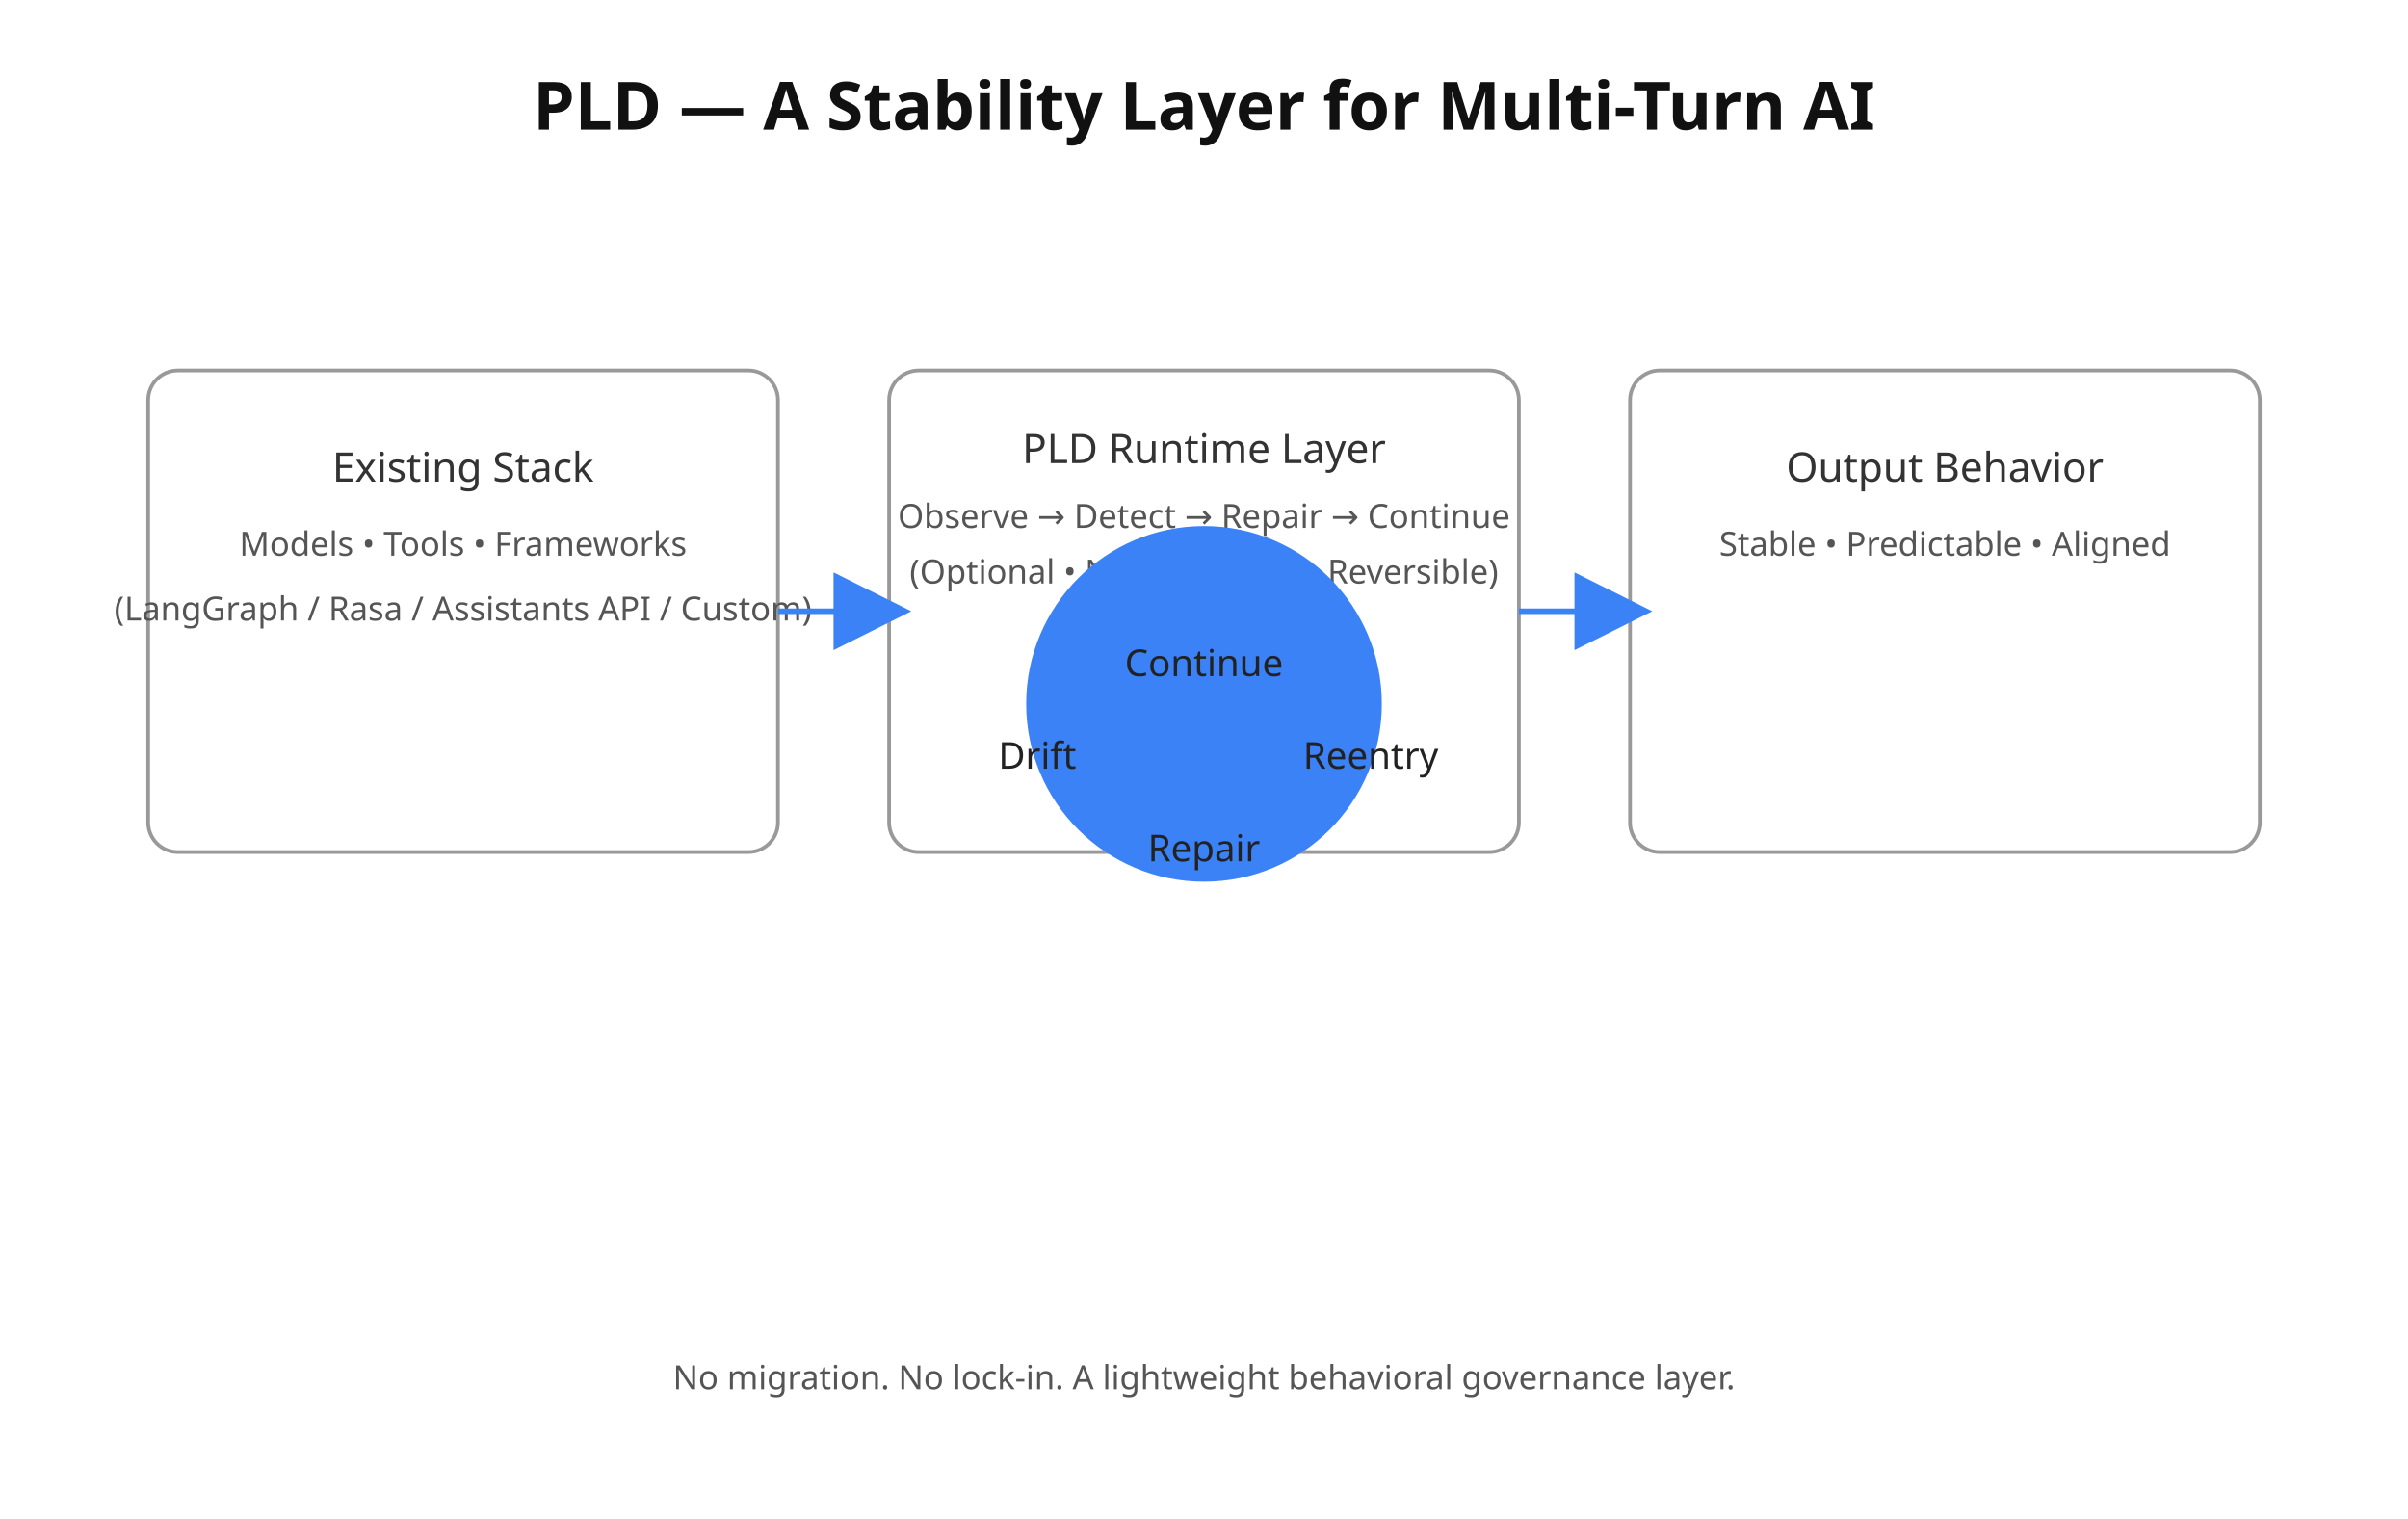
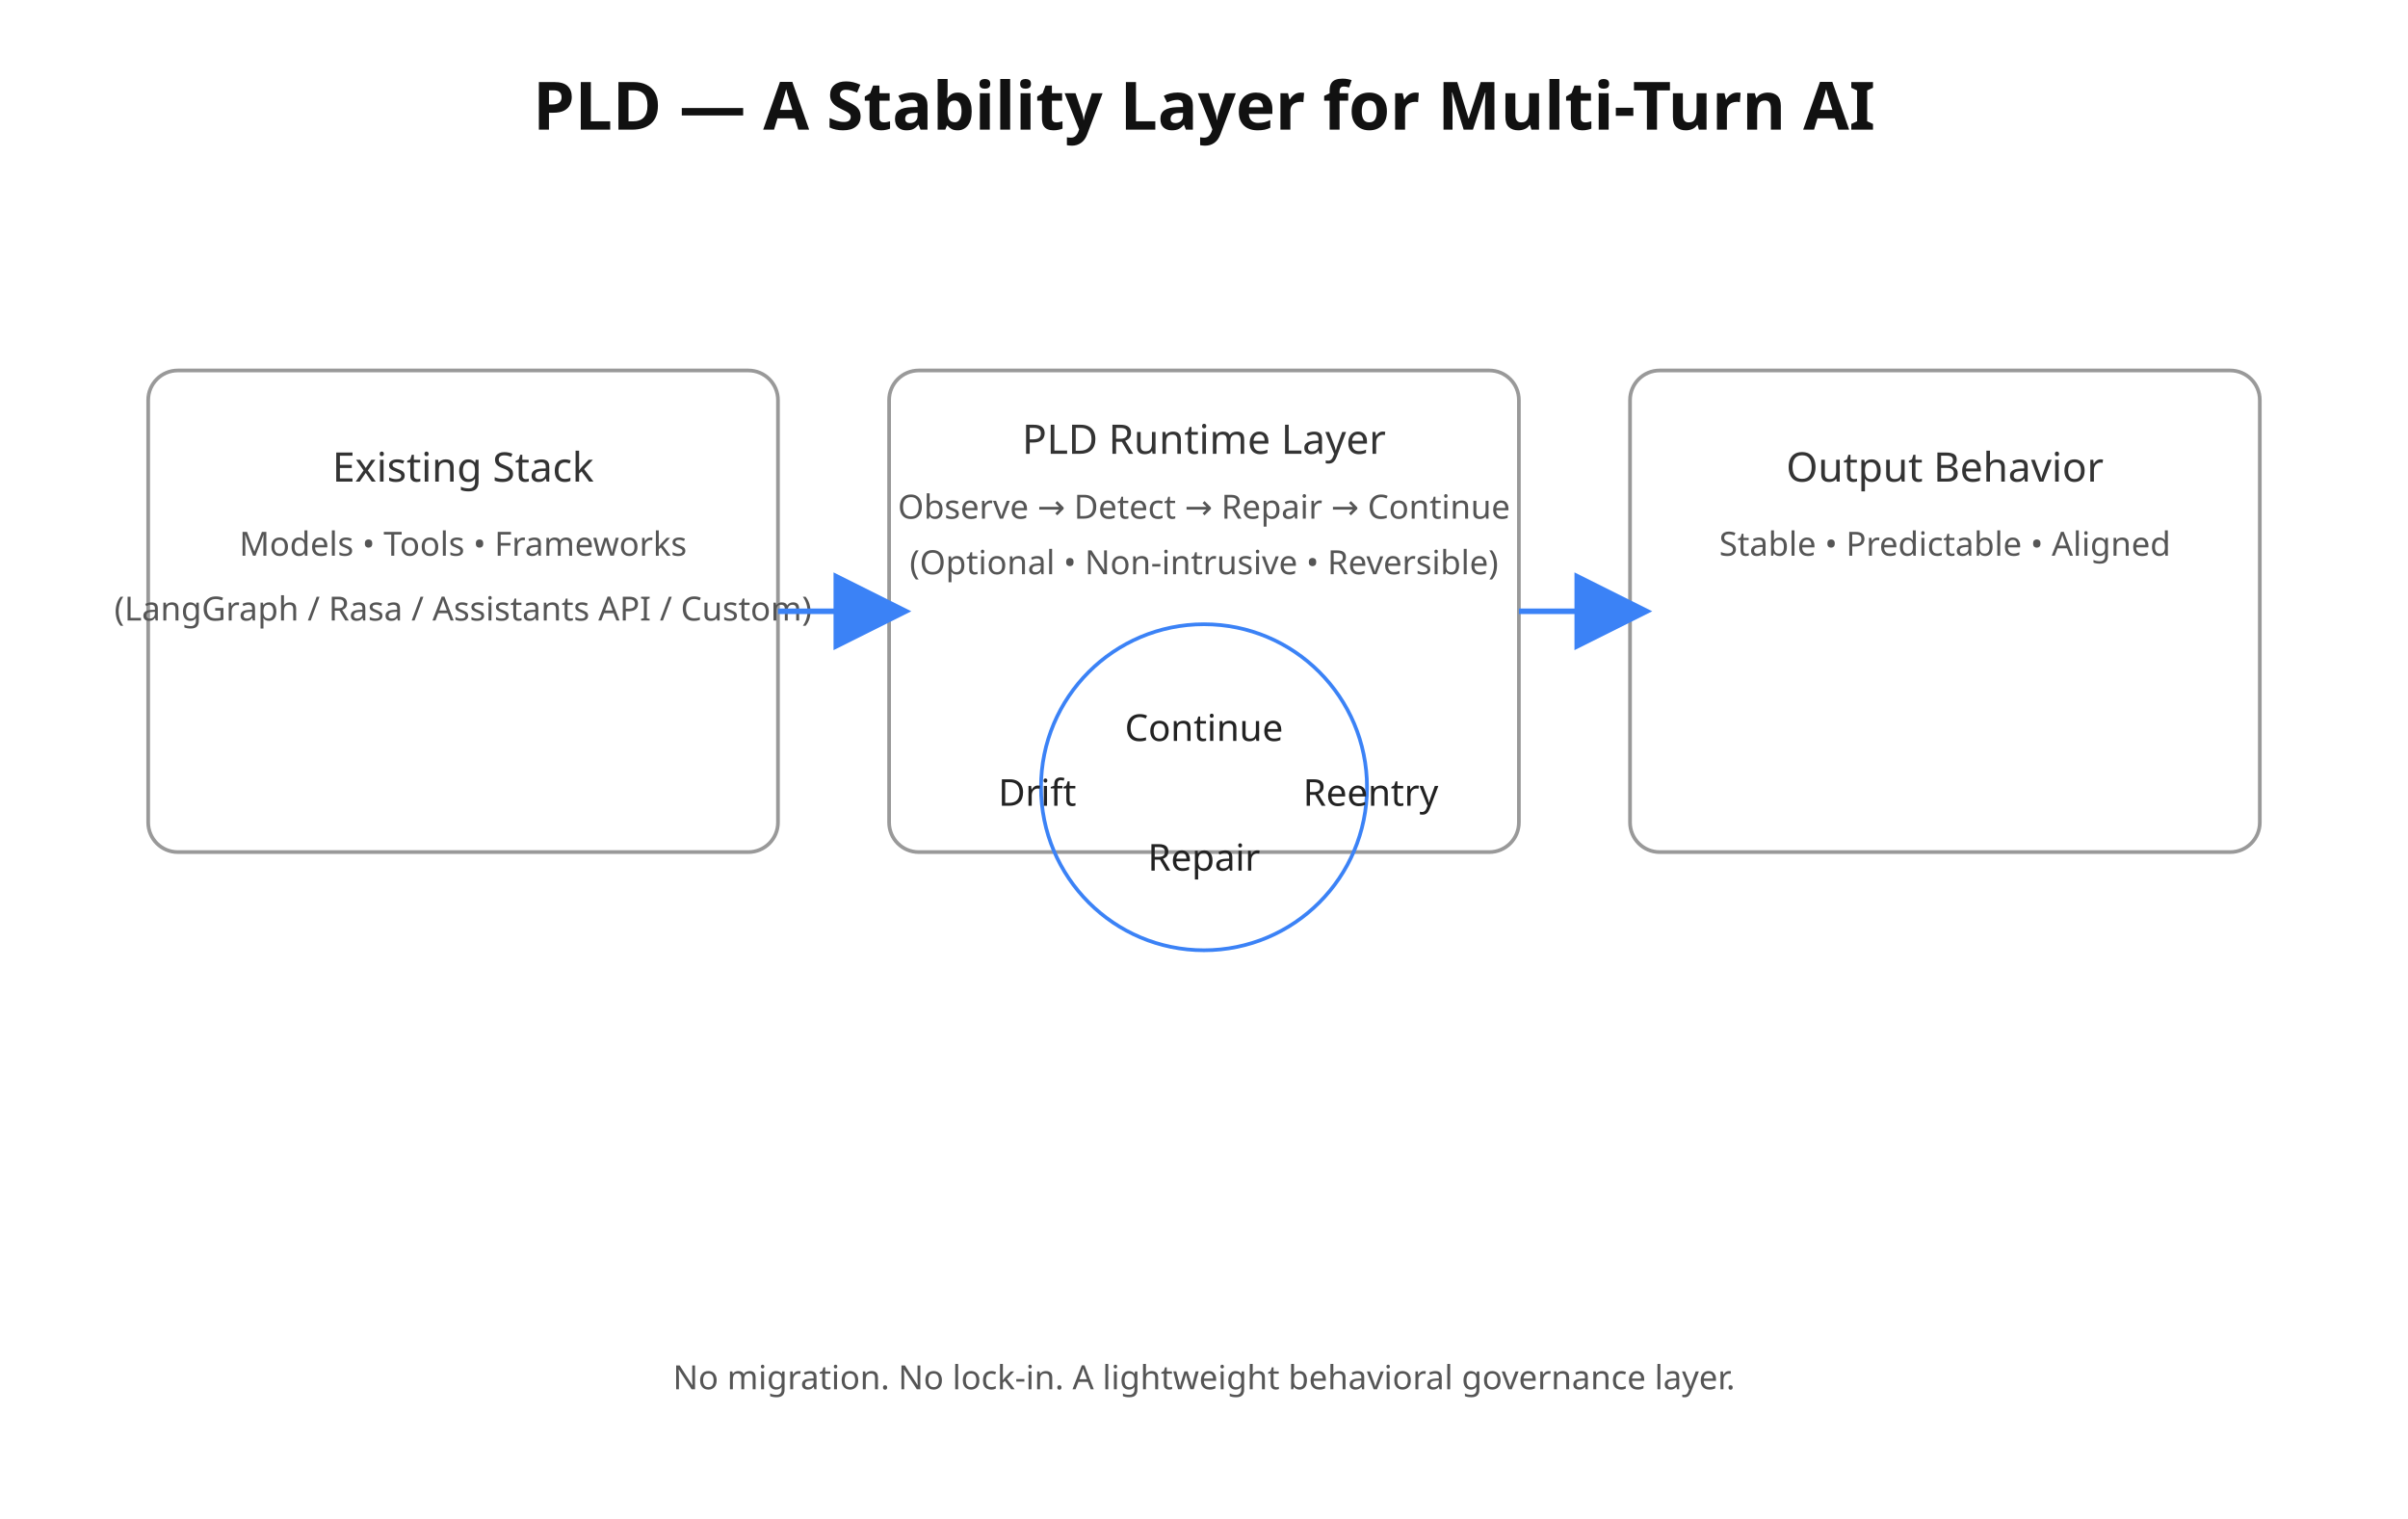
<svg xmlns="http://www.w3.org/2000/svg" width="1300" height="820" viewBox="0 0 1300 820">
  <style>
    .title { font-size: 36px; font-family: sans-serif; font-weight: 600; fill: #111; }
    .label { font-size: 22px; font-family: sans-serif; fill: #333; }
    .small { font-size: 18px; font-family: sans-serif; fill: #555; }
-     .accent { fill: #3B82F6; stroke: #3B82F6; }
+     .accent { fill: none; stroke: #3B82F6; }
    .box { fill: none; stroke: #999; stroke-width: 2; rx: 16; ry: 16; }
    .loop-text { font-size: 20px; font-family: sans-serif; fill: #222; }
    .arrow { stroke: #3B82F6; stroke-width: 3; fill: none; marker-end: url(#arrowhead); }
  </style>
  <defs>
    <marker id="arrowhead" markerWidth="14" markerHeight="14" refX="10" refY="7" orient="auto">
      <polyline points="0,0 14,7 0,14" fill="#3B82F6" />
    </marker>
  </defs>
  <text x="650" y="70" text-anchor="middle" class="title">
    PLD — A Stability Layer for Multi-Turn AI
  </text>
  <rect x="80" y="200" width="340" height="260" class="box" />
  <text x="250" y="260" text-anchor="middle" class="label">Existing Stack</text>
  <text x="250" y="300" text-anchor="middle" class="small">Models • Tools • Frameworks</text>
  <text x="250" y="335" text-anchor="middle" class="small">(LangGraph / Rasa / Assistants API / Custom)</text>
  <rect x="880" y="200" width="340" height="260" class="box" />
  <text x="1050" y="260" text-anchor="middle" class="label">Output Behavior</text>
  <text x="1050" y="300" text-anchor="middle" class="small">Stable • Predictable • Aligned</text>
  <rect x="480" y="200" width="340" height="260" class="box" stroke="#3B82F6" />
-   <text x="650" y="250" text-anchor="middle" class="label">PLD Runtime Layer</text>
-   <text x="650" y="285" text-anchor="middle" class="small">Observe → Detect → Repair → Continue</text>
-   <text x="650" y="315" text-anchor="middle" class="small">(Optional • Non-intrusive • Reversible)</text>
-   <circle cx="650" cy="380" r="95" fill="none" class="accent" stroke-width="2" />
-   <text x="650" y="300" text-anchor="middle" />
-   <text x="650" y="305" />
-   <text x="650" y="285" />
-   <text x="650" y="365" text-anchor="middle" class="loop-text">Continue</text>
-   <text x="650" y="465" text-anchor="middle" class="loop-text">Repair</text>
-   <text x="560" y="415" text-anchor="middle" class="loop-text">Drift</text>
-   <text x="740" y="415" text-anchor="middle" class="loop-text">Reentry</text>
+   <text x="650" y="245" text-anchor="middle" class="label">PLD Runtime Layer</text>
+   <text x="650" y="280" text-anchor="middle" class="small">Observe → Detect → Repair → Continue</text>
+   <text x="650" y="310" text-anchor="middle" class="small">(Optional • Non-intrusive • Reversible)</text>
+   <circle cx="650" cy="425" r="88" class="accent" stroke-width="2" />
+   <text x="650" y="400" text-anchor="middle" class="loop-text">Continue</text>
+   <text x="650" y="470" text-anchor="middle" class="loop-text">Repair</text>
+   <text x="560" y="435" text-anchor="middle" class="loop-text">Drift</text>
+   <text x="740" y="435" text-anchor="middle" class="loop-text">Reentry</text>
  <line x1="420" y1="330" x2="480" y2="330" class="arrow" />
  <line x1="820" y1="330" x2="880" y2="330" class="arrow" />
-   <text x="650" y="750" text-anchor="middle" class="small" fill="#555">
+   <text x="650" y="750" text-anchor="middle" class="small">
    No migration. No lock-in. A lightweight behavioral governance layer.
  </text>
</svg>
